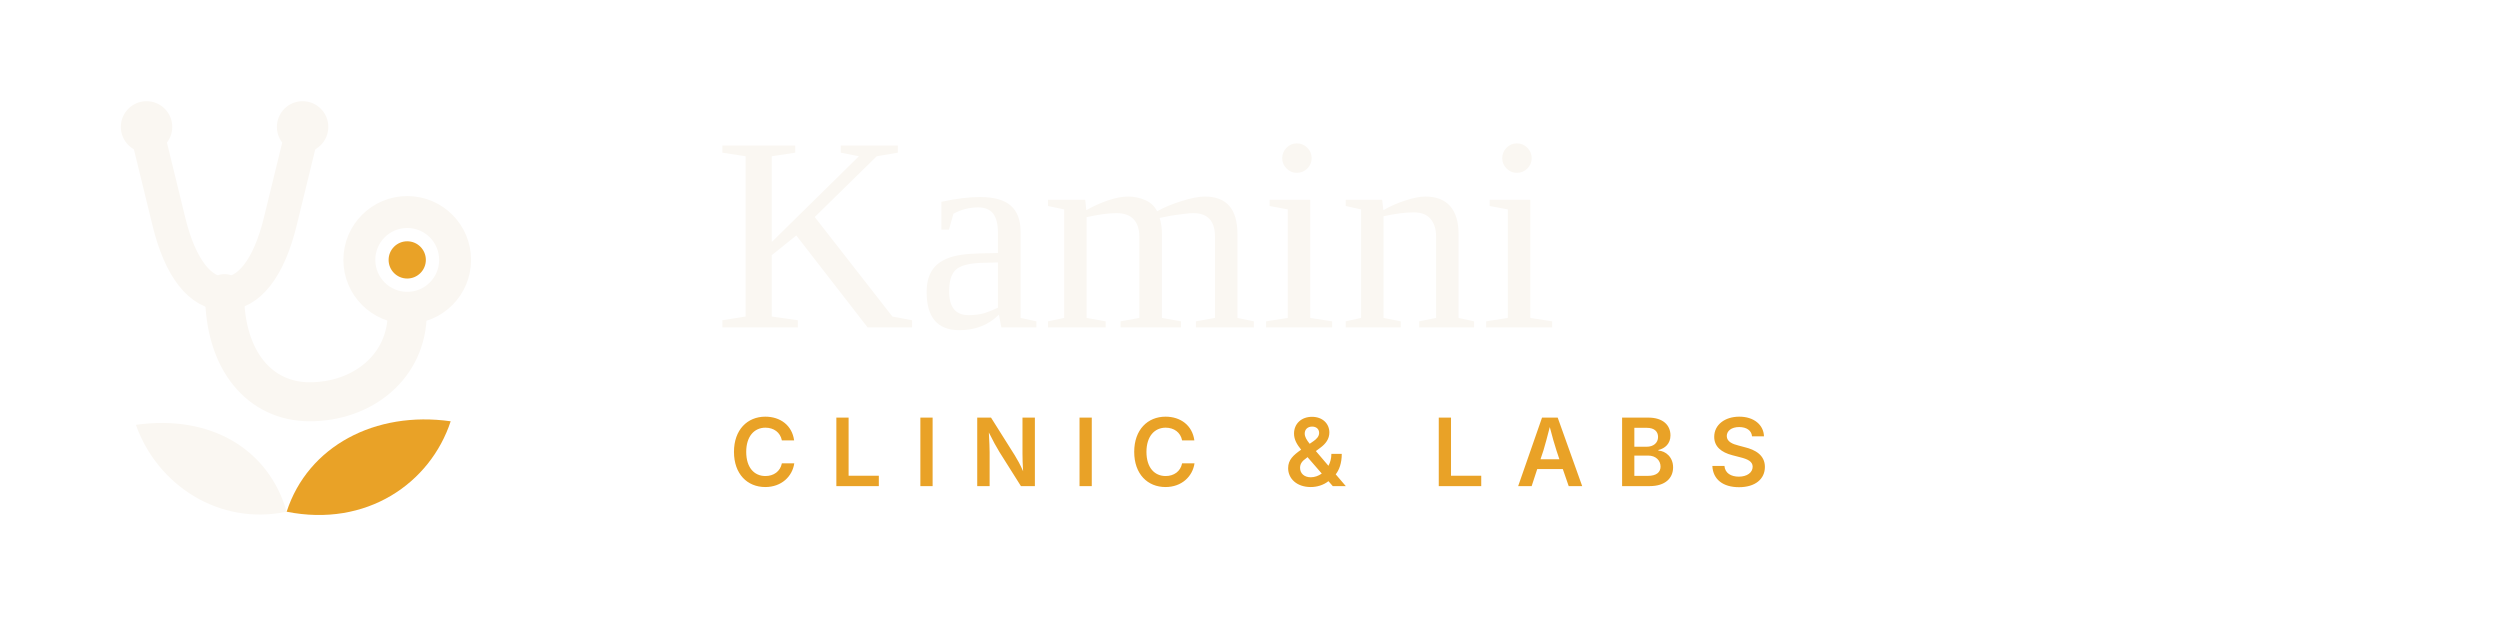
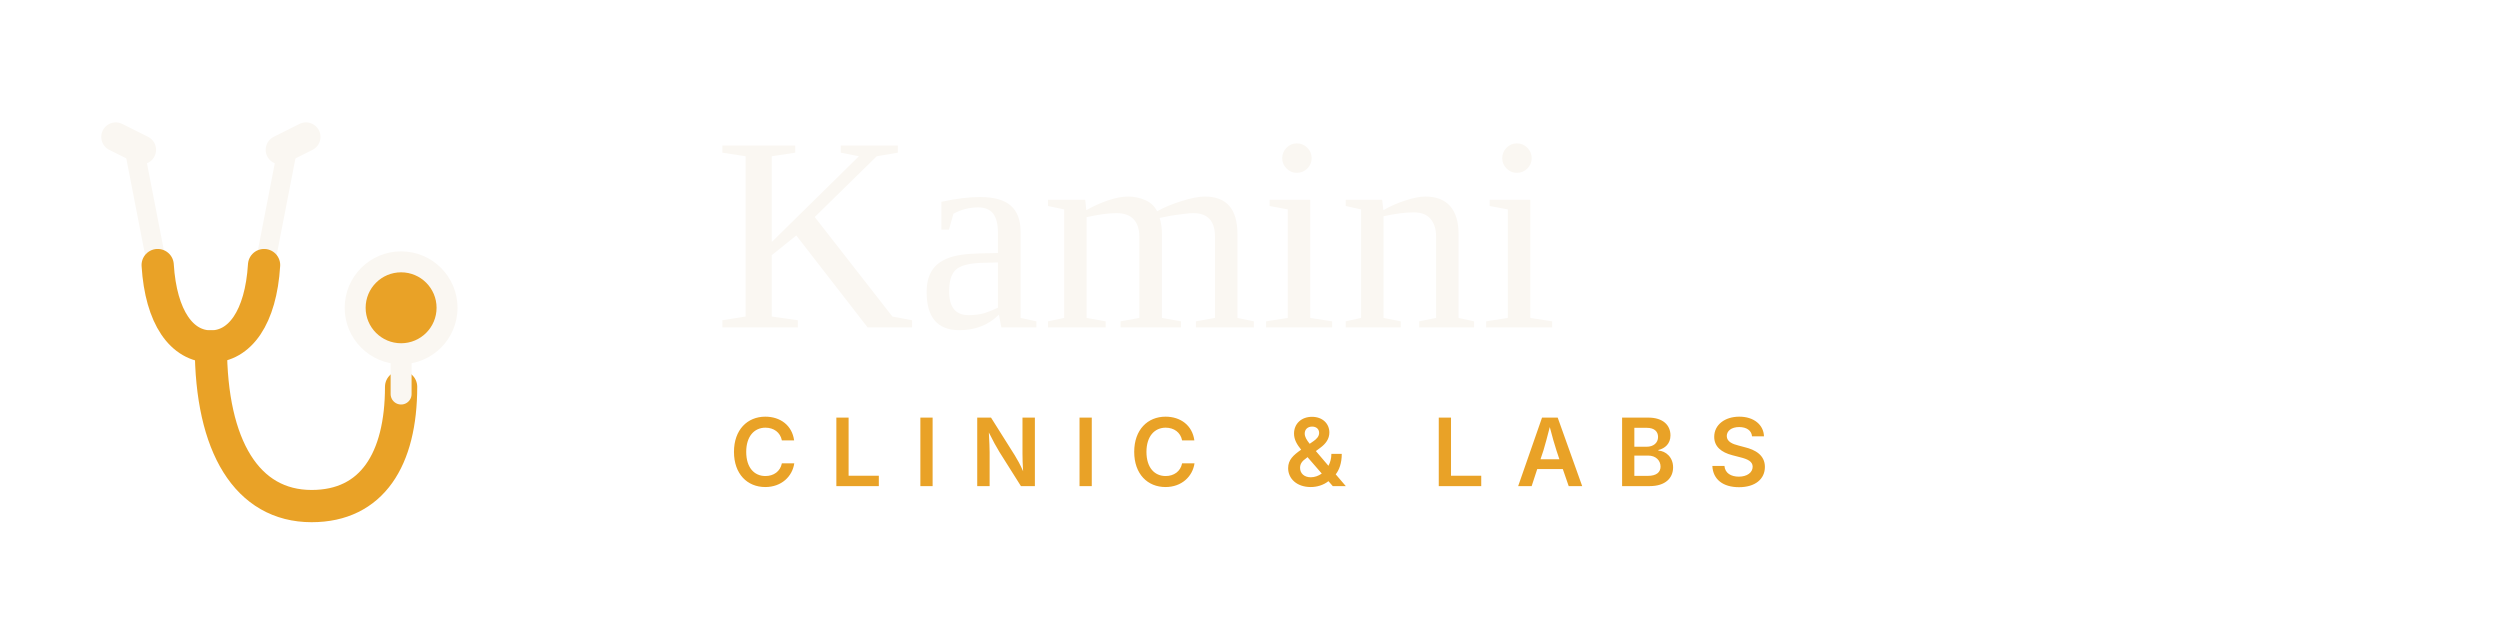
<svg xmlns="http://www.w3.org/2000/svg" viewBox="0 0 252 64" width="252" height="64" role="img" aria-label="Kamini Clinic and Labs">
  <g transform="translate(2 6) scale(0.8125)">
-     <g transform="translate(32 33) scale(1.1) translate(-32 -33)">
-       <path d="M17.6 12.6 L19.7 21.2 C21 26.6 23.3 29.4 26 29.4 C28.7 29.4 31 26.6 32.3 21.2 L34.4 12.6" fill="none" stroke="#FAF7F2" stroke-width="3.8" stroke-linecap="round" stroke-linejoin="round" />
-       <circle cx="17.2" cy="10.6" r="2.9" fill="#FAF7F2" stroke="none" />
-       <circle cx="34.8" cy="10.6" r="2.9" fill="#FAF7F2" stroke="none" />
-       <path d="M26 29.4 C26 37 30 41.6 35.6 41.6 C41.6 41.6 46.6 37.6 46.6 31.6" fill="none" stroke="#FAF7F2" stroke-width="4.4" stroke-linecap="round" />
-       <circle cx="46.6" cy="25.6" r="5.4" fill="none" stroke="#FAF7F2" stroke-width="3.6" />
-       <circle cx="46.6" cy="25.6" r="2.1" fill="#E9A227" stroke="none" />
-       <path d="M33 54 C31 47 24.5 43 16 44.2 C18.4 51 25.4 55.6 33 54 Z" fill="#FAF7F2" />
-       <path d="M33 54 C35.4 46.6 43 42.6 51.5 43.8 C49.2 50.8 42 55.8 33 54 Z" fill="#E9A227" />
+     <g transform="translate(-2.3 1)">
+       <path d="M14.2 8.6 L17.4 10.2" fill="none" stroke="#FAF7F2" stroke-width="3.6" stroke-linecap="round" />
+       <path d="M37.8 8.6 L34.6 10.2" fill="none" stroke="#FAF7F2" stroke-width="3.6" stroke-linecap="round" />
+       <path d="M16.6 10.6 L19.4 25" fill="none" stroke="#FAF7F2" stroke-width="2.4" stroke-linecap="round" />
+       <path d="M35.4 10.6 L32.6 25" fill="none" stroke="#FAF7F2" stroke-width="2.4" stroke-linecap="round" />
+       <path d="M19.4 24.5 C19.8 31 22.4 34.6 26 34.6 C29.6 34.6 32.2 31 32.6 24.5" fill="none" stroke="#E9A227" stroke-width="4" stroke-linecap="round" />
+       <path d="M26 34.6 C26 47 30.5 54.4 38.5 54.4 C46 54.4 49.6 48.6 49.6 39.6" fill="none" stroke="#E9A227" stroke-width="4" stroke-linecap="round" />
+       <path d="M49.6 40.5 V36.4" fill="none" stroke="#FAF7F2" stroke-width="2.6" stroke-linecap="round" />
+       <circle cx="49.6" cy="29.8" r="7" fill="#FAF7F2" stroke="none" />
+       <circle cx="49.6" cy="29.8" r="4.4" fill="#E9A227" stroke="none" />
    </g>
  </g>
  <text x="72" y="33" font-family="'Playfair Display','Lora',Georgia,'Times New Roman',serif" font-size="28" font-weight="500" letter-spacing="0.2" fill="#FAF7F2">Kamini</text>
  <text x="73.5" y="49" font-family="'Inter','Helvetica Neue',Arial,sans-serif" font-size="9.5" font-weight="600" letter-spacing="3.1" fill="#E9A227">CLINIC &amp; LABS</text>
</svg>
